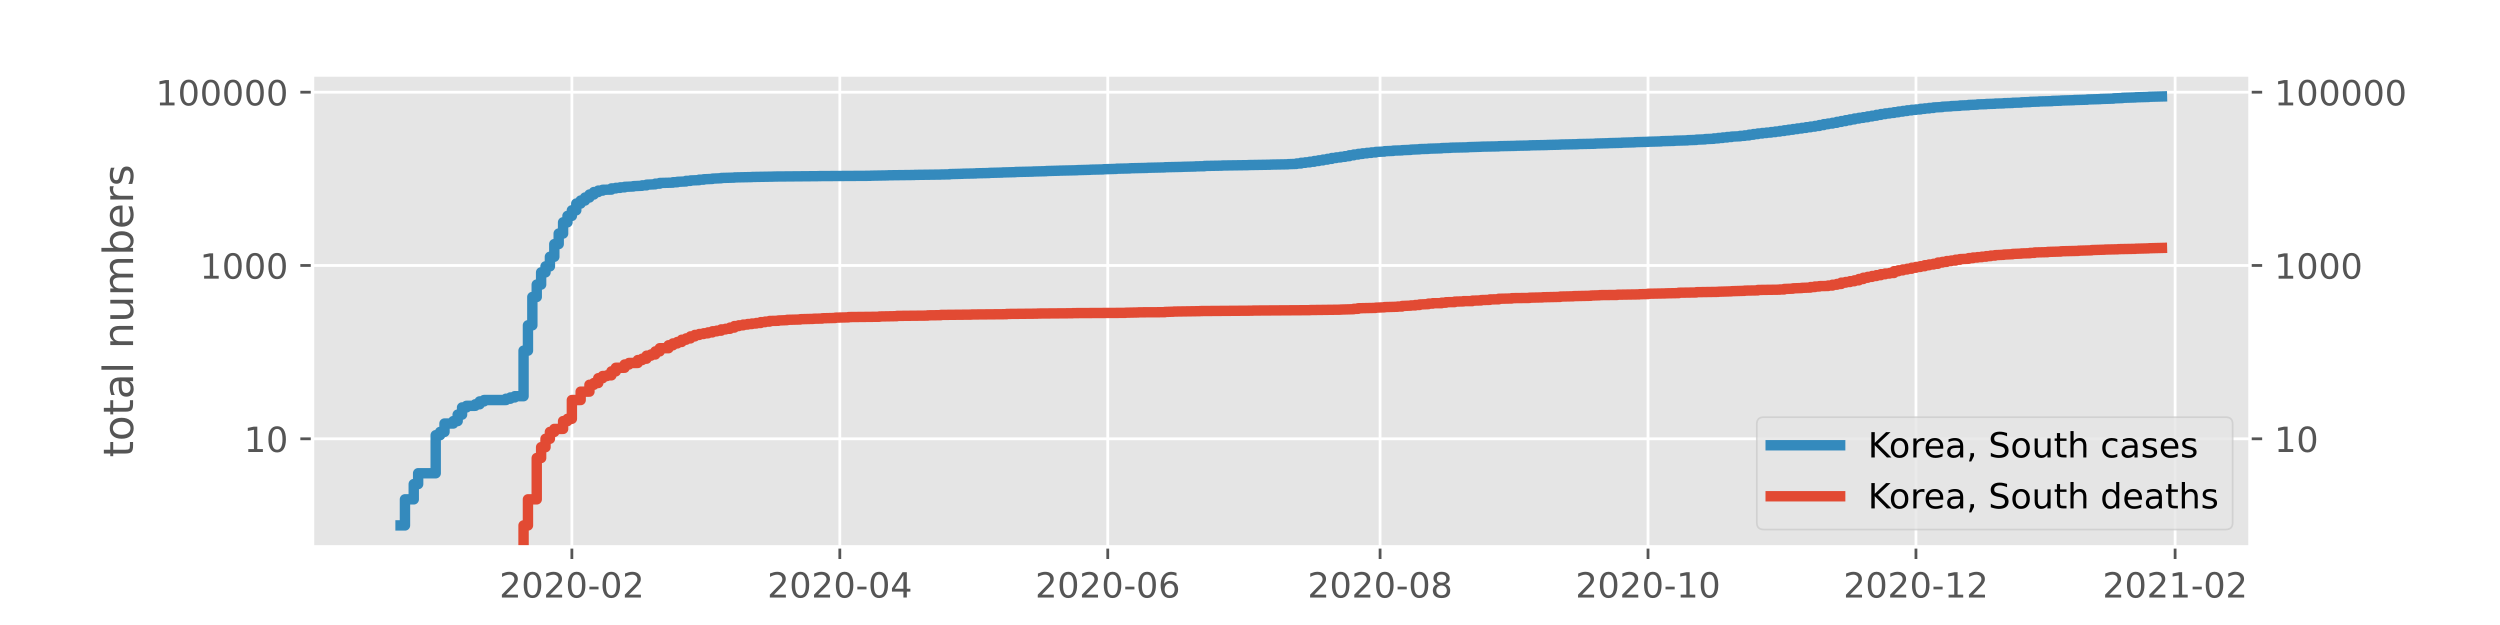
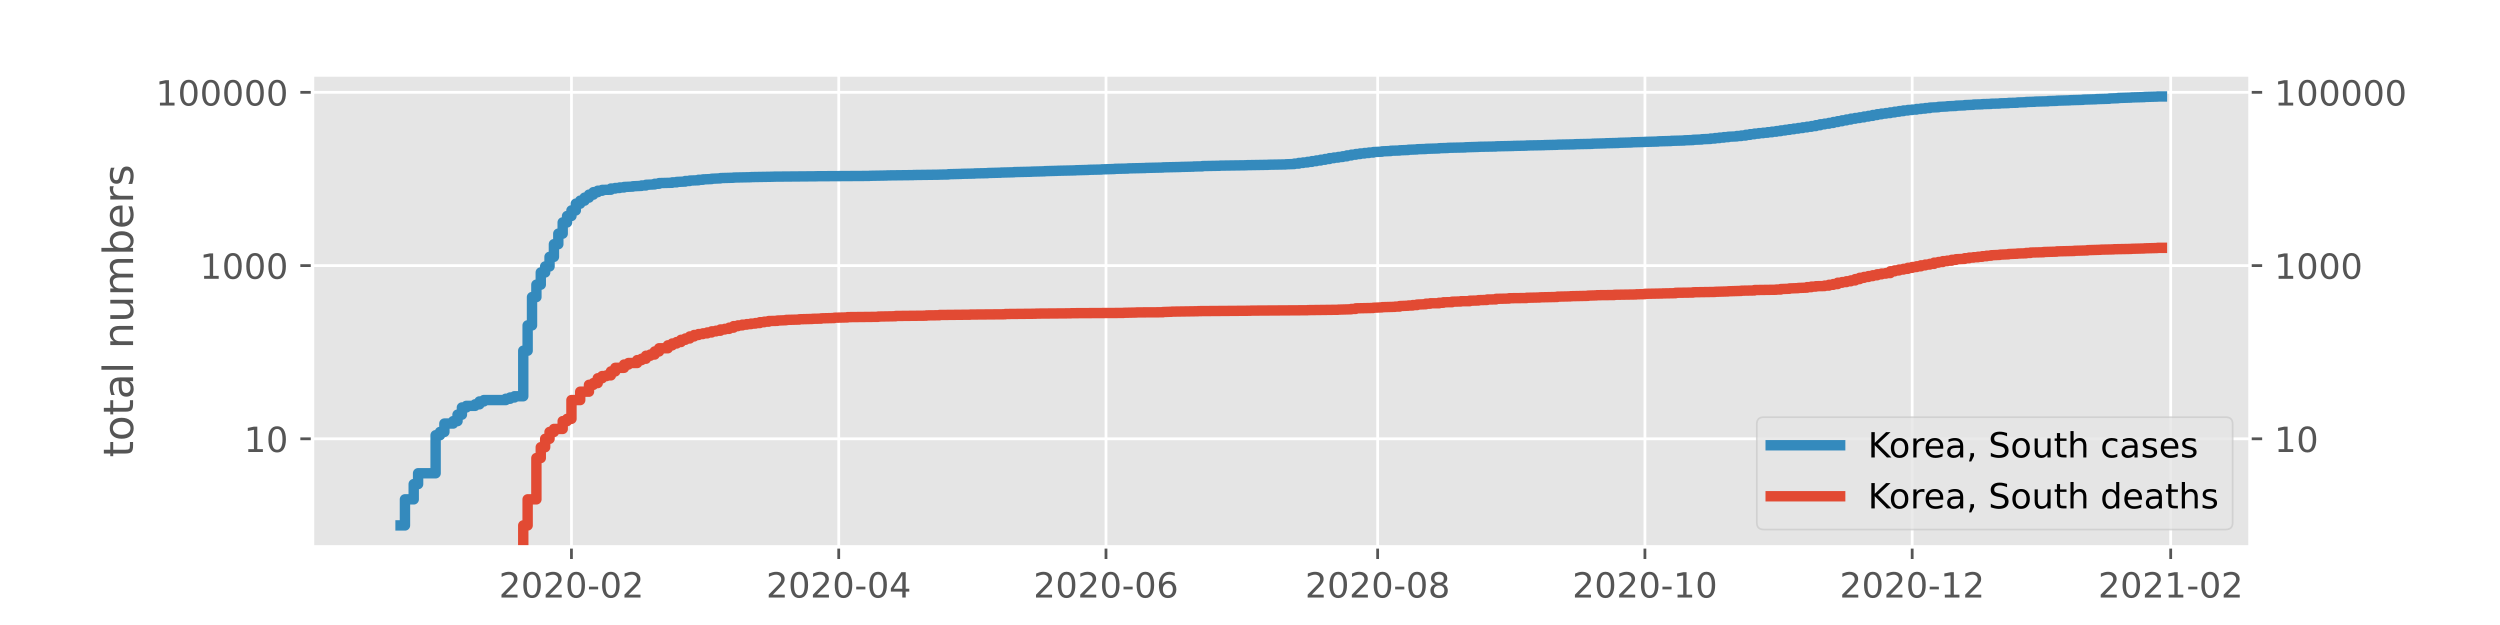
<svg xmlns="http://www.w3.org/2000/svg" xmlns:xlink="http://www.w3.org/1999/xlink" height="180pt" version="1.1" viewBox="0 0 720 180" width="720pt">
  <defs>
    <style type="text/css">*{stroke-linecap:butt;stroke-linejoin:round;}</style>
  </defs>
  <g id="figure_1">
    <g id="patch_1">
      <path d="M 0 180  L 720 180  L 720 0  L 0 0  z " style="fill:#ffffff;" />
    </g>
    <g id="axes_1">
      <g id="patch_2">
        <path d="M 90 157.5  L 648 157.5  L 648 21.6  L 90 21.6  z " style="fill:#e5e5e5;" />
      </g>
      <g id="matplotlib.axis_1">
        <g id="xtick_1">
          <g id="line2d_1">
-             <path clip-path="url(#p4e2f4773b5)" d="M 164.699 157.5  L 164.699 21.6  " style="fill:none;stroke:#ffffff;stroke-linecap:square;stroke-width:0.8;" />
+             <path clip-path="url(#p66b48569ea)" d="M 164.577 157.5  L 164.577 21.6  " style="fill:none;stroke:#ffffff;stroke-linecap:square;stroke-width:0.8;" />
          </g>
          <g id="line2d_2">
            <defs>
-               <path d="M 0 0  L 0 3.5  " id="m500837dd56" style="stroke:#555555;stroke-width:0.8;" />
+               <path d="M 0 0  L 0 3.5  " id="me0ca762aa6" style="stroke:#555555;stroke-width:0.8;" />
            </defs>
            <g>
-               <use style="fill:#555555;stroke:#555555;stroke-width:0.8;" x="164.699" xlink:href="#m500837dd56" y="157.5" />
+               <use style="fill:#555555;stroke:#555555;stroke-width:0.8;" x="164.577" xlink:href="#me0ca762aa6" y="157.5" />
            </g>
          </g>
          <g id="text_1">
-             <text style="fill:#555555;font-family:DejaVu Sans;font-size:10px;font-stretch:normal;font-style:normal;font-weight:normal;text-anchor:middle;" transform="rotate(-0, 164.6994, 172.0984)" x="164.699" y="172.098">2020-02</text>
+             <text style="fill:#555555;font-family:DejaVu Sans;font-size:10px;font-stretch:normal;font-style:normal;font-weight:normal;text-anchor:middle;" transform="rotate(-0, 164.5767, 172.0984)" x="164.577" y="172.098">2020-02</text>
          </g>
        </g>
        <g id="xtick_2">
          <g id="line2d_3">
-             <path clip-path="url(#p4e2f4773b5)" d="M 241.866 157.5  L 241.866 21.6  " style="fill:none;stroke:#ffffff;stroke-linecap:square;stroke-width:0.8;" />
+             <path clip-path="url(#p66b48569ea)" d="M 241.551 157.5  L 241.551 21.6  " style="fill:none;stroke:#ffffff;stroke-linecap:square;stroke-width:0.8;" />
          </g>
          <g id="line2d_4">
            <g>
-               <use style="fill:#555555;stroke:#555555;stroke-width:0.8;" x="241.866" xlink:href="#m500837dd56" y="157.5" />
+               <use style="fill:#555555;stroke:#555555;stroke-width:0.8;" x="241.551" xlink:href="#me0ca762aa6" y="157.5" />
            </g>
          </g>
          <g id="text_2">
-             <text style="fill:#555555;font-family:DejaVu Sans;font-size:10px;font-stretch:normal;font-style:normal;font-weight:normal;text-anchor:middle;" transform="rotate(-0, 241.8656, 172.0984)" x="241.866" y="172.098">2020-04</text>
+             <text style="fill:#555555;font-family:DejaVu Sans;font-size:10px;font-stretch:normal;font-style:normal;font-weight:normal;text-anchor:middle;" transform="rotate(-0, 241.5509, 172.0984)" x="241.551" y="172.098">2020-04</text>
          </g>
        </g>
        <g id="xtick_3">
          <g id="line2d_5">
-             <path clip-path="url(#p4e2f4773b5)" d="M 319.032 157.5  L 319.032 21.6  " style="fill:none;stroke:#ffffff;stroke-linecap:square;stroke-width:0.8;" />
+             <path clip-path="url(#p66b48569ea)" d="M 318.525 157.5  L 318.525 21.6  " style="fill:none;stroke:#ffffff;stroke-linecap:square;stroke-width:0.8;" />
          </g>
          <g id="line2d_6">
            <g>
-               <use style="fill:#555555;stroke:#555555;stroke-width:0.8;" x="319.032" xlink:href="#m500837dd56" y="157.5" />
+               <use style="fill:#555555;stroke:#555555;stroke-width:0.8;" x="318.525" xlink:href="#me0ca762aa6" y="157.5" />
            </g>
          </g>
          <g id="text_3">
-             <text style="fill:#555555;font-family:DejaVu Sans;font-size:10px;font-stretch:normal;font-style:normal;font-weight:normal;text-anchor:middle;" transform="rotate(-0, 319.0317, 172.0984)" x="319.032" y="172.098">2020-06</text>
+             <text style="fill:#555555;font-family:DejaVu Sans;font-size:10px;font-stretch:normal;font-style:normal;font-weight:normal;text-anchor:middle;" transform="rotate(-0, 318.5251, 172.0984)" x="318.525" y="172.098">2020-06</text>
          </g>
        </g>
        <g id="xtick_4">
          <g id="line2d_7">
-             <path clip-path="url(#p4e2f4773b5)" d="M 397.463 157.5  L 397.463 21.6  " style="fill:none;stroke:#ffffff;stroke-linecap:square;stroke-width:0.8;" />
+             <path clip-path="url(#p66b48569ea)" d="M 396.761 157.5  L 396.761 21.6  " style="fill:none;stroke:#ffffff;stroke-linecap:square;stroke-width:0.8;" />
          </g>
          <g id="line2d_8">
            <g>
-               <use style="fill:#555555;stroke:#555555;stroke-width:0.8;" x="397.463" xlink:href="#m500837dd56" y="157.5" />
+               <use style="fill:#555555;stroke:#555555;stroke-width:0.8;" x="396.761" xlink:href="#me0ca762aa6" y="157.5" />
            </g>
          </g>
          <g id="text_4">
-             <text style="fill:#555555;font-family:DejaVu Sans;font-size:10px;font-stretch:normal;font-style:normal;font-weight:normal;text-anchor:middle;" transform="rotate(-0, 397.4629, 172.0984)" x="397.463" y="172.098">2020-08</text>
+             <text style="fill:#555555;font-family:DejaVu Sans;font-size:10px;font-stretch:normal;font-style:normal;font-weight:normal;text-anchor:middle;" transform="rotate(-0, 396.7612, 172.0984)" x="396.761" y="172.098">2020-08</text>
          </g>
        </g>
        <g id="xtick_5">
          <g id="line2d_9">
-             <path clip-path="url(#p4e2f4773b5)" d="M 474.629 157.5  L 474.629 21.6  " style="fill:none;stroke:#ffffff;stroke-linecap:square;stroke-width:0.8;" />
+             <path clip-path="url(#p66b48569ea)" d="M 473.735 157.5  L 473.735 21.6  " style="fill:none;stroke:#ffffff;stroke-linecap:square;stroke-width:0.8;" />
          </g>
          <g id="line2d_10">
            <g>
-               <use style="fill:#555555;stroke:#555555;stroke-width:0.8;" x="474.629" xlink:href="#m500837dd56" y="157.5" />
+               <use style="fill:#555555;stroke:#555555;stroke-width:0.8;" x="473.735" xlink:href="#me0ca762aa6" y="157.5" />
            </g>
          </g>
          <g id="text_5">
-             <text style="fill:#555555;font-family:DejaVu Sans;font-size:10px;font-stretch:normal;font-style:normal;font-weight:normal;text-anchor:middle;" transform="rotate(-0, 474.6291, 172.0984)" x="474.629" y="172.098">2020-10</text>
+             <text style="fill:#555555;font-family:DejaVu Sans;font-size:10px;font-stretch:normal;font-style:normal;font-weight:normal;text-anchor:middle;" transform="rotate(-0, 473.7354, 172.0984)" x="473.735" y="172.098">2020-10</text>
          </g>
        </g>
        <g id="xtick_6">
          <g id="line2d_11">
-             <path clip-path="url(#p4e2f4773b5)" d="M 551.795 157.5  L 551.795 21.6  " style="fill:none;stroke:#ffffff;stroke-linecap:square;stroke-width:0.8;" />
+             <path clip-path="url(#p66b48569ea)" d="M 550.71 157.5  L 550.71 21.6  " style="fill:none;stroke:#ffffff;stroke-linecap:square;stroke-width:0.8;" />
          </g>
          <g id="line2d_12">
            <g>
-               <use style="fill:#555555;stroke:#555555;stroke-width:0.8;" x="551.795" xlink:href="#m500837dd56" y="157.5" />
+               <use style="fill:#555555;stroke:#555555;stroke-width:0.8;" x="550.71" xlink:href="#me0ca762aa6" y="157.5" />
            </g>
          </g>
          <g id="text_6">
-             <text style="fill:#555555;font-family:DejaVu Sans;font-size:10px;font-stretch:normal;font-style:normal;font-weight:normal;text-anchor:middle;" transform="rotate(-0, 551.7953, 172.0984)" x="551.795" y="172.098">2020-12</text>
+             <text style="fill:#555555;font-family:DejaVu Sans;font-size:10px;font-stretch:normal;font-style:normal;font-weight:normal;text-anchor:middle;" transform="rotate(-0, 550.7096, 172.0984)" x="550.71" y="172.098">2020-12</text>
          </g>
        </g>
        <g id="xtick_7">
          <g id="line2d_13">
-             <path clip-path="url(#p4e2f4773b5)" d="M 626.431 157.5  L 626.431 21.6  " style="fill:none;stroke:#ffffff;stroke-linecap:square;stroke-width:0.8;" />
+             <path clip-path="url(#p66b48569ea)" d="M 625.16 157.5  L 625.16 21.6  " style="fill:none;stroke:#ffffff;stroke-linecap:square;stroke-width:0.8;" />
          </g>
          <g id="line2d_14">
            <g>
-               <use style="fill:#555555;stroke:#555555;stroke-width:0.8;" x="626.431" xlink:href="#m500837dd56" y="157.5" />
+               <use style="fill:#555555;stroke:#555555;stroke-width:0.8;" x="625.16" xlink:href="#me0ca762aa6" y="157.5" />
            </g>
          </g>
          <g id="text_7">
-             <text style="fill:#555555;font-family:DejaVu Sans;font-size:10px;font-stretch:normal;font-style:normal;font-weight:normal;text-anchor:middle;" transform="rotate(-0, 626.4314, 172.0984)" x="626.431" y="172.098">2021-02</text>
+             <text style="fill:#555555;font-family:DejaVu Sans;font-size:10px;font-stretch:normal;font-style:normal;font-weight:normal;text-anchor:middle;" transform="rotate(-0, 625.1601, 172.0984)" x="625.16" y="172.098">2021-02</text>
          </g>
        </g>
      </g>
      <g id="matplotlib.axis_2">
        <g id="ytick_1">
          <g id="line2d_15">
-             <path clip-path="url(#p4e2f4773b5)" d="M 90 126.369  L 648 126.369  " style="fill:none;stroke:#ffffff;stroke-linecap:square;stroke-width:0.8;" />
+             <path clip-path="url(#p66b48569ea)" d="M 90 126.378  L 648 126.378  " style="fill:none;stroke:#ffffff;stroke-linecap:square;stroke-width:0.8;" />
          </g>
          <g id="line2d_16">
            <defs>
-               <path d="M 0 0  L -3.5 0  " id="mb02e436330" style="stroke:#555555;stroke-width:0.8;" />
+               <path d="M 0 0  L -3.5 0  " id="m70f86d23cf" style="stroke:#555555;stroke-width:0.8;" />
            </defs>
            <g>
-               <use style="fill:#555555;stroke:#555555;stroke-width:0.8;" x="90" xlink:href="#mb02e436330" y="126.369" />
+               <use style="fill:#555555;stroke:#555555;stroke-width:0.8;" x="90" xlink:href="#m70f86d23cf" y="126.378" />
            </g>
          </g>
          <g id="line2d_17">
            <defs>
-               <path d="M 0 0  L 3.5 0  " id="m98ff2f78d6" style="stroke:#555555;stroke-width:0.8;" />
+               <path d="M 0 0  L 3.5 0  " id="m2c5fc72890" style="stroke:#555555;stroke-width:0.8;" />
            </defs>
            <g>
-               <use style="fill:#555555;stroke:#555555;stroke-width:0.8;" x="648" xlink:href="#m98ff2f78d6" y="126.369" />
+               <use style="fill:#555555;stroke:#555555;stroke-width:0.8;" x="648" xlink:href="#m2c5fc72890" y="126.378" />
            </g>
          </g>
          <g id="text_8">
-             <text style="fill:#555555;font-family:DejaVu Sans;font-size:10px;font-stretch:normal;font-style:normal;font-weight:normal;text-anchor:end;" transform="rotate(-0, 83, 130.1681)" x="83" y="130.168">10</text>
+             <text style="fill:#555555;font-family:DejaVu Sans;font-size:10px;font-stretch:normal;font-style:normal;font-weight:normal;text-anchor:end;" transform="rotate(-0, 83, 130.1768)" x="83" y="130.177">10</text>
          </g>
          <g id="text_9">
-             <text style="fill:#555555;font-family:DejaVu Sans;font-size:10px;font-stretch:normal;font-style:normal;font-weight:normal;text-anchor:start;" transform="rotate(-0, 655, 130.1681)" x="655" y="130.168">10</text>
+             <text style="fill:#555555;font-family:DejaVu Sans;font-size:10px;font-stretch:normal;font-style:normal;font-weight:normal;text-anchor:start;" transform="rotate(-0, 655, 130.1768)" x="655" y="130.177">10</text>
          </g>
        </g>
        <g id="ytick_2">
          <g id="line2d_18">
-             <path clip-path="url(#p4e2f4773b5)" d="M 90 76.461  L 648 76.461  " style="fill:none;stroke:#ffffff;stroke-linecap:square;stroke-width:0.8;" />
+             <path clip-path="url(#p66b48569ea)" d="M 90 76.487  L 648 76.487  " style="fill:none;stroke:#ffffff;stroke-linecap:square;stroke-width:0.8;" />
          </g>
          <g id="line2d_19">
            <g>
-               <use style="fill:#555555;stroke:#555555;stroke-width:0.8;" x="90" xlink:href="#mb02e436330" y="76.461" />
+               <use style="fill:#555555;stroke:#555555;stroke-width:0.8;" x="90" xlink:href="#m70f86d23cf" y="76.487" />
            </g>
          </g>
          <g id="line2d_20">
            <g>
-               <use style="fill:#555555;stroke:#555555;stroke-width:0.8;" x="648" xlink:href="#m98ff2f78d6" y="76.461" />
+               <use style="fill:#555555;stroke:#555555;stroke-width:0.8;" x="648" xlink:href="#m2c5fc72890" y="76.487" />
            </g>
          </g>
          <g id="text_10">
-             <text style="fill:#555555;font-family:DejaVu Sans;font-size:10px;font-stretch:normal;font-style:normal;font-weight:normal;text-anchor:end;" transform="rotate(-0, 83, 80.26033)" x="83" y="80.26">1000</text>
+             <text style="fill:#555555;font-family:DejaVu Sans;font-size:10px;font-stretch:normal;font-style:normal;font-weight:normal;text-anchor:end;" transform="rotate(-0, 83, 80.28637)" x="83" y="80.286">1000</text>
          </g>
          <g id="text_11">
-             <text style="fill:#555555;font-family:DejaVu Sans;font-size:10px;font-stretch:normal;font-style:normal;font-weight:normal;text-anchor:start;" transform="rotate(-0, 655, 80.26033)" x="655" y="80.26">1000</text>
+             <text style="fill:#555555;font-family:DejaVu Sans;font-size:10px;font-stretch:normal;font-style:normal;font-weight:normal;text-anchor:start;" transform="rotate(-0, 655, 80.28637)" x="655" y="80.286">1000</text>
          </g>
        </g>
        <g id="ytick_3">
          <g id="line2d_21">
-             <path clip-path="url(#p4e2f4773b5)" d="M 90 26.553  L 648 26.553  " style="fill:none;stroke:#ffffff;stroke-linecap:square;stroke-width:0.8;" />
+             <path clip-path="url(#p66b48569ea)" d="M 90 26.597  L 648 26.597  " style="fill:none;stroke:#ffffff;stroke-linecap:square;stroke-width:0.8;" />
          </g>
          <g id="line2d_22">
            <g>
-               <use style="fill:#555555;stroke:#555555;stroke-width:0.8;" x="90" xlink:href="#mb02e436330" y="26.553" />
+               <use style="fill:#555555;stroke:#555555;stroke-width:0.8;" x="90" xlink:href="#m70f86d23cf" y="26.597" />
            </g>
          </g>
          <g id="line2d_23">
            <g>
-               <use style="fill:#555555;stroke:#555555;stroke-width:0.8;" x="648" xlink:href="#m98ff2f78d6" y="26.553" />
+               <use style="fill:#555555;stroke:#555555;stroke-width:0.8;" x="648" xlink:href="#m2c5fc72890" y="26.597" />
            </g>
          </g>
          <g id="text_12">
-             <text style="fill:#555555;font-family:DejaVu Sans;font-size:10px;font-stretch:normal;font-style:normal;font-weight:normal;text-anchor:end;" transform="rotate(-0, 83, 30.35259)" x="83" y="30.353">100000</text>
+             <text style="fill:#555555;font-family:DejaVu Sans;font-size:10px;font-stretch:normal;font-style:normal;font-weight:normal;text-anchor:end;" transform="rotate(-0, 83, 30.39599)" x="83" y="30.396">100000</text>
          </g>
          <g id="text_13">
-             <text style="fill:#555555;font-family:DejaVu Sans;font-size:10px;font-stretch:normal;font-style:normal;font-weight:normal;text-anchor:start;" transform="rotate(-0, 655, 30.35259)" x="655" y="30.353">100000</text>
+             <text style="fill:#555555;font-family:DejaVu Sans;font-size:10px;font-stretch:normal;font-style:normal;font-weight:normal;text-anchor:start;" transform="rotate(-0, 655, 30.39599)" x="655" y="30.396">100000</text>
          </g>
        </g>
        <g id="text_14">
          <text style="fill:#555555;font-family:DejaVu Sans;font-size:12px;font-stretch:normal;font-style:normal;font-weight:normal;text-anchor:middle;" transform="rotate(-90, 38.32937, 89.55)" x="38.329" y="89.55">total numbers</text>
        </g>
      </g>
      <g id="line2d_24">
-         <path clip-path="url(#p4e2f4773b5)" d="M 115.364 151.323  L 116.629 151.323  L 116.629 143.811  L 119.159 143.811  L 119.159 139.417  L 120.424 139.417  L 120.424 136.299  L 125.484 136.299  L 125.484 125.336  L 126.749 125.336  L 126.749 124.393  L 128.014 124.393  L 128.014 121.975  L 130.544 121.975  L 130.544 121.275  L 131.809 121.275  L 131.809 119.413  L 133.074 119.413  L 133.074 117.342  L 134.339 117.342  L 134.339 116.881  L 136.869 116.881  L 136.869 116.439  L 138.134 116.439  L 138.134 115.605  L 139.399 115.605  L 139.399 115.211  L 145.724 115.211  L 145.724 114.83  L 146.989 114.83  L 146.989 114.463  L 148.254 114.463  L 148.254 114.107  L 150.784 114.107  L 150.784 100.99  L 152.049 100.99  L 152.049 93.689  L 153.314 93.689  L 153.314 85.532  L 154.579 85.532  L 154.579 81.961  L 155.844 81.961  L 155.844 78.441  L 157.109 78.441  L 157.109 76.713  L 158.374 76.713  L 158.374 73.948  L 159.639 73.948  L 159.639 70.298  L 160.904 70.298  L 160.904 67.262  L 162.169 67.262  L 162.169 64.026  L 163.434 64.026  L 163.434 62.177  L 164.699 62.177  L 164.699 60.566  L 165.964 60.566  L 165.964 58.623  L 167.229 58.623  L 167.229 57.75  L 168.494 57.75  L 168.494 56.885  L 169.759 56.885  L 169.759 56.022  L 171.024 56.022  L 171.024 55.309  L 172.29 55.309  L 172.29 54.897  L 173.555 54.897  L 173.555 54.657  L 176.085 54.606  L 176.085 54.263  L 177.35 54.263  L 177.35 54.104  L 178.615 54.104  L 178.615 53.954  L 179.88 53.954  L 179.88 53.81  L 182.41 53.708  L 182.41 53.61  L 184.94 53.5  L 184.94 53.38  L 186.205 53.38  L 186.205 53.186  L 188.735 53.076  L 188.735 52.894  L 190 52.894  L 190 52.696  L 193.795 52.605  L 193.795 52.485  L 195.06 52.485  L 195.06 52.363  L 197.59 52.256  L 197.59 52.088  L 198.855 52.088  L 198.855 51.969  L 201.385 51.881  L 201.385 51.742  L 202.65 51.742  L 202.65 51.63  L 205.18 51.533  L 205.18 51.44  L 207.71 51.339  L 207.71 51.253  L 211.505 51.154  L 211.505 51.099  L 216.565 50.999  L 216.565 50.966  L 222.89 50.862  L 222.89 50.84  L 235.54 50.736  L 235.54 50.721  L 250.721 50.633  L 250.721 50.599  L 255.781 50.512  L 255.781 50.483  L 263.371 50.398  L 263.371 50.367  L 270.961 50.273  L 270.961 50.255  L 273.491 50.216  L 273.491 50.141  L 277.286 50.048  L 277.286 50.023  L 281.081 49.954  L 281.081 49.908  L 284.876 49.835  L 284.876 49.788  L 288.671 49.701  L 288.671 49.666  L 292.466 49.579  L 292.466 49.529  L 297.526 49.423  L 297.526 49.392  L 301.321 49.302  L 301.321 49.258  L 305.117 49.158  L 305.117 49.143  L 310.177 49.034  L 310.177 49.001  L 313.972 48.904  L 313.972 48.868  L 317.767 48.79  L 317.767 48.744  L 321.562 48.639  L 321.562 48.588  L 325.357 48.514  L 325.357 48.462  L 330.417 48.357  L 330.417 48.322  L 335.477 48.214  L 335.477 48.165  L 340.537 48.06  L 340.537 48.04  L 344.332 47.955  L 344.332 47.909  L 346.862 47.877  L 346.862 47.79  L 351.922 47.705  L 351.922 47.668  L 359.512 47.564  L 359.512 47.538  L 365.837 47.434  L 365.837 47.407  L 370.898 47.322  L 370.898 47.281  L 373.428 47.205  L 373.428 47.085  L 374.693 47.085  L 374.693 46.886  L 375.958 46.886  L 375.958 46.747  L 377.223 46.747  L 377.223 46.577  L 378.488 46.577  L 378.488 46.374  L 379.753 46.374  L 379.753 46.182  L 381.018 46.182  L 381.018 45.969  L 382.283 45.969  L 382.283 45.755  L 383.548 45.755  L 383.548 45.505  L 384.813 45.505  L 384.813 45.341  L 386.078 45.341  L 386.078 45.17  L 387.343 45.17  L 387.343 44.979  L 388.608 44.979  L 388.608 44.72  L 389.873 44.72  L 389.873 44.507  L 391.138 44.507  L 391.138 44.325  L 392.403 44.325  L 392.403 44.16  L 393.668 44.16  L 393.668 44.024  L 394.933 44.024  L 394.933 43.897  L 396.198 43.897  L 396.198 43.755  L 398.728 43.652  L 398.728 43.548  L 401.258 43.461  L 401.258 43.376  L 403.788 43.315  L 403.788 43.246  L 406.318 43.167  L 406.318 43.09  L 408.848 43.002  L 408.848 42.935  L 411.378 42.876  L 411.378 42.823  L 415.173 42.717  L 415.173 42.644  L 417.703 42.583  L 417.703 42.531  L 422.763 42.431  L 422.763 42.379  L 426.558 42.268  L 426.558 42.24  L 431.618 42.156  L 431.618 42.105  L 436.679 42.007  L 436.679 41.978  L 440.474 41.912  L 440.474 41.861  L 445.534 41.775  L 445.534 41.749  L 449.329 41.662  L 449.329 41.625  L 454.389 41.53  L 454.389 41.491  L 459.449 41.395  L 459.449 41.344  L 463.244 41.246  L 463.244 41.221  L 467.039 41.134  L 467.039 41.091  L 470.834 40.993  L 470.834 40.941  L 474.629 40.851  L 474.629 40.821  L 478.424 40.723  L 478.424 40.665  L 482.219 40.573  L 482.219 40.523  L 486.014 40.427  L 486.014 40.371  L 488.544 40.298  L 488.544 40.219  L 491.074 40.14  L 491.074 40.055  L 493.604 39.969  L 493.604 39.853  L 494.869 39.853  L 494.869 39.727  L 496.134 39.727  L 496.134 39.595  L 497.399 39.595  L 497.399 39.457  L 498.664 39.457  L 498.664 39.34  L 501.195 39.244  L 501.195 39.123  L 502.46 39.123  L 502.46 38.992  L 503.725 38.992  L 503.725 38.795  L 504.99 38.795  L 504.99 38.605  L 506.255 38.605  L 506.255 38.446  L 507.52 38.446  L 507.52 38.301  L 508.785 38.301  L 508.785 38.181  L 510.05 38.181  L 510.05 38.039  L 511.315 38.039  L 511.315 37.88  L 512.58 37.88  L 512.58 37.715  L 513.845 37.715  L 513.845 37.526  L 515.11 37.526  L 515.11 37.353  L 516.375 37.353  L 516.375 37.17  L 517.64 37.17  L 517.64 36.994  L 518.905 36.994  L 518.905 36.826  L 520.17 36.826  L 520.17 36.639  L 521.435 36.639  L 521.435 36.457  L 522.7 36.457  L 522.7 36.273  L 523.965 36.273  L 523.965 36.023  L 525.23 36.023  L 525.23 35.759  L 526.495 35.759  L 526.495 35.578  L 527.76 35.578  L 527.76 35.361  L 529.025 35.361  L 529.025 35.101  L 530.29 35.101  L 530.29 34.863  L 531.555 34.863  L 531.555 34.618  L 532.82 34.618  L 532.82 34.38  L 534.085 34.38  L 534.085 34.138  L 535.35 34.138  L 535.35 33.938  L 536.615 33.938  L 536.615 33.753  L 537.88 33.753  L 537.88 33.526  L 539.145 33.526  L 539.145 33.325  L 540.41 33.325  L 540.41 33.078  L 541.675 33.078  L 541.675 32.856  L 542.94 32.856  L 542.94 32.67  L 544.205 32.67  L 544.205 32.517  L 545.47 32.517  L 545.47 32.322  L 546.735 32.322  L 546.735 32.13  L 548 32.13  L 548 31.957  L 549.265 31.957  L 549.265 31.774  L 550.53 31.774  L 550.53 31.631  L 551.795 31.631  L 551.795 31.519  L 553.06 31.519  L 553.06 31.345  L 554.325 31.345  L 554.325 31.225  L 555.59 31.225  L 555.59 31.086  L 556.855 31.086  L 556.855 30.944  L 559.385 30.836  L 559.385 30.733  L 561.915 30.628  L 561.915 30.557  L 564.445 30.473  L 564.445 30.386  L 566.976 30.307  L 566.976 30.228  L 569.506 30.141  L 569.506 30.062  L 572.036 30.004  L 572.036 29.947  L 574.566 29.887  L 574.566 29.829  L 577.096 29.778  L 577.096 29.716  L 579.626 29.659  L 579.626 29.596  L 582.156 29.545  L 582.156 29.467  L 584.686 29.396  L 584.686 29.33  L 587.216 29.267  L 587.216 29.218  L 591.011 29.129  L 591.011 29.065  L 593.541 29.004  L 593.541 28.954  L 597.336 28.851  L 597.336 28.812  L 601.131 28.713  L 601.131 28.647  L 604.926 28.547  L 604.926 28.504  L 608.721 28.401  L 608.721 28.322  L 611.251 28.243  L 611.251 28.172  L 615.046 28.064  L 615.046 28.022  L 618.841 27.924  L 618.841 27.875  L 622.636 27.777  L 622.636 27.777  " style="fill:none;stroke:#348abd;stroke-linecap:square;stroke-width:3;" />
+         <path clip-path="url(#p66b48569ea)" d="M 115.364 151.323  L 116.626 151.323  L 116.626 143.813  L 119.149 143.813  L 119.149 139.421  L 120.411 139.421  L 120.411 136.304  L 125.459 136.304  L 125.459 125.345  L 126.72 125.345  L 126.72 124.402  L 127.982 124.402  L 127.982 121.985  L 130.506 121.985  L 130.506 121.286  L 131.768 121.286  L 131.768 119.424  L 133.03 119.424  L 133.03 117.354  L 134.292 117.354  L 134.292 116.893  L 136.815 116.893  L 136.815 116.451  L 138.077 116.451  L 138.077 115.617  L 139.339 115.617  L 139.339 115.223  L 145.649 115.223  L 145.649 114.843  L 146.91 114.843  L 146.91 114.476  L 148.172 114.476  L 148.172 114.12  L 150.696 114.12  L 150.696 101.007  L 151.958 101.007  L 151.958 93.709  L 153.22 93.709  L 153.22 85.555  L 154.482 85.555  L 154.482 81.985  L 155.744 81.985  L 155.744 78.467  L 157.005 78.467  L 157.005 76.739  L 158.267 76.739  L 158.267 73.975  L 159.529 73.975  L 159.529 70.326  L 160.791 70.326  L 160.791 67.291  L 162.053 67.291  L 162.053 64.057  L 163.315 64.057  L 163.315 62.208  L 164.577 62.208  L 164.577 60.597  L 165.839 60.597  L 165.839 58.656  L 167.1 58.656  L 167.1 57.783  L 168.362 57.783  L 168.362 56.918  L 169.624 56.918  L 169.624 56.055  L 170.886 56.055  L 170.886 55.343  L 172.148 55.343  L 172.148 54.931  L 173.41 54.931  L 173.41 54.69  L 175.934 54.64  L 175.934 54.296  L 177.195 54.296  L 177.195 54.138  L 178.457 54.138  L 178.457 53.988  L 179.719 53.988  L 179.719 53.844  L 182.243 53.742  L 182.243 53.644  L 184.767 53.535  L 184.767 53.414  L 186.028 53.414  L 186.028 53.22  L 188.552 53.111  L 188.552 52.928  L 189.814 52.928  L 189.814 52.73  L 193.6 52.639  L 193.6 52.52  L 194.862 52.52  L 194.862 52.397  L 197.385 52.291  L 197.385 52.123  L 198.647 52.123  L 198.647 52.003  L 201.171 51.916  L 201.171 51.776  L 202.433 51.776  L 202.433 51.665  L 204.957 51.568  L 204.957 51.475  L 207.48 51.374  L 207.48 51.288  L 211.266 51.189  L 211.266 51.134  L 216.313 51.034  L 216.313 51.001  L 222.623 50.897  L 222.623 50.875  L 235.242 50.771  L 235.242 50.756  L 250.384 50.668  L 250.384 50.634  L 255.431 50.547  L 255.431 50.518  L 263.003 50.433  L 263.003 50.402  L 270.574 50.308  L 270.574 50.29  L 273.098 50.252  L 273.098 50.176  L 276.883 50.084  L 276.883 50.058  L 280.669 49.989  L 280.669 49.943  L 284.455 49.871  L 284.455 49.823  L 288.24 49.736  L 288.24 49.701  L 292.026 49.615  L 292.026 49.564  L 297.073 49.458  L 297.073 49.428  L 300.859 49.337  L 300.859 49.294  L 304.645 49.193  L 304.645 49.178  L 309.692 49.07  L 309.692 49.036  L 313.478 48.94  L 313.478 48.904  L 317.263 48.825  L 317.263 48.78  L 321.049 48.675  L 321.049 48.624  L 324.834 48.55  L 324.834 48.498  L 329.882 48.393  L 329.882 48.358  L 334.929 48.25  L 334.929 48.201  L 339.977 48.096  L 339.977 48.075  L 343.763 47.991  L 343.763 47.945  L 346.286 47.913  L 346.286 47.826  L 351.334 47.741  L 351.334 47.704  L 358.905 47.6  L 358.905 47.574  L 365.214 47.47  L 365.214 47.444  L 370.262 47.358  L 370.262 47.317  L 372.786 47.241  L 372.786 47.121  L 374.047 47.121  L 374.047 46.922  L 375.309 46.922  L 375.309 46.784  L 376.571 46.784  L 376.571 46.613  L 377.833 46.613  L 377.833 46.411  L 379.095 46.411  L 379.095 46.218  L 380.357 46.218  L 380.357 46.006  L 381.619 46.006  L 381.619 45.792  L 382.881 45.792  L 382.881 45.542  L 384.142 45.542  L 384.142 45.378  L 385.404 45.378  L 385.404 45.207  L 386.666 45.207  L 386.666 45.016  L 387.928 45.016  L 387.928 44.757  L 389.19 44.757  L 389.19 44.545  L 390.452 44.545  L 390.452 44.363  L 391.714 44.363  L 391.714 44.197  L 392.976 44.197  L 392.976 44.061  L 394.237 44.061  L 394.237 43.935  L 395.499 43.935  L 395.499 43.792  L 398.023 43.689  L 398.023 43.586  L 400.547 43.499  L 400.547 43.413  L 403.071 43.353  L 403.071 43.284  L 405.594 43.205  L 405.594 43.127  L 408.118 43.04  L 408.118 42.973  L 410.642 42.914  L 410.642 42.861  L 414.427 42.755  L 414.427 42.681  L 416.951 42.621  L 416.951 42.569  L 421.999 42.469  L 421.999 42.417  L 425.784 42.306  L 425.784 42.278  L 430.832 42.194  L 430.832 42.143  L 435.879 42.045  L 435.879 42.017  L 439.665 41.95  L 439.665 41.899  L 444.712 41.813  L 444.712 41.787  L 448.498 41.7  L 448.498 41.663  L 453.545 41.569  L 453.545 41.529  L 458.593 41.433  L 458.593 41.382  L 462.379 41.285  L 462.379 41.259  L 466.164 41.172  L 466.164 41.13  L 469.95 41.031  L 469.95 40.98  L 473.735 40.89  L 473.735 40.859  L 477.521 40.761  L 477.521 40.704  L 481.307 40.612  L 481.307 40.562  L 485.092 40.466  L 485.092 40.41  L 487.616 40.336  L 487.616 40.258  L 490.14 40.178  L 490.14 40.094  L 492.664 40.008  L 492.664 39.892  L 493.925 39.892  L 493.925 39.766  L 495.187 39.766  L 495.187 39.634  L 496.449 39.634  L 496.449 39.496  L 497.711 39.496  L 497.711 39.379  L 500.235 39.283  L 500.235 39.162  L 501.497 39.162  L 501.497 39.031  L 502.758 39.031  L 502.758 38.834  L 504.02 38.834  L 504.02 38.645  L 505.282 38.645  L 505.282 38.485  L 506.544 38.485  L 506.544 38.34  L 507.806 38.34  L 507.806 38.22  L 509.068 38.22  L 509.068 38.078  L 510.33 38.078  L 510.33 37.92  L 511.592 37.92  L 511.592 37.755  L 512.853 37.755  L 512.853 37.565  L 514.115 37.565  L 514.115 37.393  L 515.377 37.393  L 515.377 37.209  L 516.639 37.209  L 516.639 37.033  L 517.901 37.033  L 517.901 36.866  L 519.163 36.866  L 519.163 36.678  L 520.425 36.678  L 520.425 36.497  L 521.687 36.497  L 521.687 36.313  L 522.948 36.313  L 522.948 36.063  L 524.21 36.063  L 524.21 35.799  L 525.472 35.799  L 525.472 35.619  L 526.734 35.619  L 526.734 35.402  L 527.996 35.402  L 527.996 35.142  L 529.258 35.142  L 529.258 34.903  L 530.52 34.903  L 530.52 34.658  L 531.782 34.658  L 531.782 34.42  L 533.043 34.42  L 533.043 34.179  L 534.305 34.179  L 534.305 33.979  L 535.567 33.979  L 535.567 33.794  L 536.829 33.794  L 536.829 33.567  L 538.091 33.567  L 538.091 33.366  L 539.353 33.366  L 539.353 33.119  L 540.615 33.119  L 540.615 32.897  L 541.877 32.897  L 541.877 32.711  L 543.138 32.711  L 543.138 32.558  L 544.4 32.558  L 544.4 32.364  L 545.662 32.364  L 545.662 32.172  L 546.924 32.172  L 546.924 31.998  L 548.186 31.998  L 548.186 31.816  L 549.448 31.816  L 549.448 31.672  L 550.71 31.672  L 550.71 31.56  L 551.972 31.56  L 551.972 31.387  L 553.233 31.387  L 553.233 31.267  L 554.495 31.267  L 554.495 31.128  L 555.757 31.128  L 555.757 30.986  L 558.281 30.878  L 558.281 30.775  L 560.805 30.67  L 560.805 30.599  L 563.328 30.515  L 563.328 30.428  L 565.852 30.349  L 565.852 30.27  L 568.376 30.183  L 568.376 30.105  L 570.9 30.047  L 570.9 29.989  L 573.423 29.93  L 573.423 29.871  L 575.947 29.821  L 575.947 29.758  L 578.471 29.701  L 578.471 29.638  L 580.995 29.588  L 580.995 29.509  L 583.518 29.439  L 583.518 29.373  L 586.042 29.309  L 586.042 29.26  L 589.828 29.172  L 589.828 29.108  L 592.351 29.046  L 592.351 28.996  L 596.137 28.894  L 596.137 28.855  L 599.923 28.756  L 599.923 28.69  L 603.708 28.589  L 603.708 28.547  L 607.494 28.444  L 607.494 28.364  L 610.018 28.285  L 610.018 28.215  L 613.803 28.106  L 613.803 28.065  L 617.589 27.967  L 617.589 27.918  L 621.374 27.82  L 621.374 27.777  L 622.636 27.777  L 622.636 27.777  " style="fill:none;stroke:#348abd;stroke-linecap:square;stroke-width:3;" />
      </g>
      <g id="line2d_25">
-         <path clip-path="url(#p4e2f4773b5)" d="M 150.784 181  L 150.784 151.323  L 152.049 151.323  L 152.049 143.811  L 154.579 143.811  L 154.579 131.905  L 155.844 131.905  L 155.844 128.787  L 157.109 128.787  L 157.109 126.369  L 158.374 126.369  L 158.374 124.393  L 159.639 124.393  L 159.639 123.526  L 162.169 123.526  L 162.169 121.275  L 163.434 121.275  L 163.434 120.618  L 164.699 120.618  L 164.699 115.211  L 167.229 115.211  L 167.229 112.792  L 169.759 112.792  L 169.759 110.816  L 171.024 110.816  L 171.024 110.312  L 172.29 110.312  L 172.29 108.927  L 173.555 108.927  L 173.555 108.295  L 174.82 108.295  L 174.82 108.093  L 176.085 108.093  L 176.085 106.951  L 177.35 106.951  L 177.35 105.918  L 179.88 105.918  L 179.88 104.975  L 181.145 104.975  L 181.145 104.533  L 183.675 104.533  L 183.675 103.699  L 184.94 103.699  L 184.94 103.305  L 186.205 103.305  L 186.205 102.437  L 187.47 102.437  L 187.47 102.086  L 188.735 102.086  L 188.735 101.2  L 190 101.2  L 190 100.284  L 192.53 100.284  L 192.53 99.439  L 193.795 99.439  L 193.795 98.91  L 195.06 98.91  L 195.06 98.489  L 196.325 98.489  L 196.325 97.846  L 197.59 97.846  L 197.59 97.463  L 198.855 97.463  L 198.855 96.877  L 200.12 96.877  L 200.12 96.458  L 201.385 96.458  L 201.385 96.187  L 202.65 96.187  L 202.65 95.988  L 203.915 95.988  L 203.915 95.728  L 205.18 95.728  L 205.18 95.412  L 206.445 95.412  L 206.445 95.227  L 207.71 95.227  L 207.71 94.866  L 208.975 94.866  L 208.975 94.69  L 210.24 94.69  L 210.24 94.346  L 211.505 94.346  L 211.505 93.903  L 212.77 93.903  L 212.77 93.689  L 214.035 93.689  L 214.035 93.478  L 215.3 93.478  L 215.3 93.323  L 216.565 93.323  L 216.565 93.17  L 217.83 93.17  L 217.83 93.019  L 219.095 93.019  L 219.095 92.772  L 220.36 92.772  L 220.36 92.627  L 221.625 92.627  L 221.625 92.436  L 224.155 92.388  L 224.155 92.295  L 226.685 92.202  L 226.685 92.109  L 230.48 92.018  L 230.48 91.927  L 234.275 91.837  L 234.275 91.793  L 236.805 91.748  L 236.805 91.66  L 240.601 91.572  L 240.601 91.485  L 244.396 91.398  L 244.396 91.313  L 253.251 91.228  L 253.251 91.143  L 258.311 91.06  L 258.311 90.977  L 267.166 90.894  L 267.166 90.813  L 270.961 90.772  L 270.961 90.691  L 279.816 90.611  L 279.816 90.571  L 289.936 90.491  L 289.936 90.413  L 298.791 90.334  L 298.791 90.295  L 308.912 90.218  L 308.912 90.18  L 324.092 90.103  L 324.092 90.065  L 327.887 89.989  L 327.887 89.951  L 335.477 89.914  L 335.477 89.839  L 338.007 89.765  L 338.007 89.728  L 345.597 89.618  L 345.597 89.581  L 360.777 89.473  L 360.777 89.437  L 377.223 89.33  L 377.223 89.294  L 386.078 89.189  L 386.078 89.154  L 389.873 89.049  L 389.873 88.946  L 391.138 88.946  L 391.138 88.776  L 396.198 88.675  L 396.198 88.608  L 398.728 88.509  L 398.728 88.443  L 402.523 88.345  L 402.523 88.281  L 403.788 88.281  L 403.788 88.121  L 406.318 88.026  L 406.318 87.963  L 407.583 87.963  L 407.583 87.838  L 408.848 87.838  L 408.848 87.685  L 411.378 87.593  L 411.378 87.443  L 412.643 87.443  L 412.643 87.324  L 415.173 87.324  L 415.173 87.178  L 416.438 87.178  L 416.438 87.033  L 418.968 87.004  L 418.968 86.862  L 421.498 86.805  L 421.498 86.721  L 424.028 86.721  L 424.028 86.583  L 426.558 86.528  L 426.558 86.418  L 429.088 86.364  L 429.088 86.23  L 431.618 86.203  L 431.618 86.045  L 435.414 85.966  L 435.414 85.863  L 440.474 85.811  L 440.474 85.734  L 444.269 85.658  L 444.269 85.607  L 449.329 85.507  L 449.329 85.408  L 453.124 85.334  L 453.124 85.285  L 458.184 85.187  L 458.184 85.115  L 460.714 85.043  L 460.714 84.995  L 465.774 84.948  L 465.774 84.877  L 472.099 84.783  L 472.099 84.736  L 474.629 84.69  L 474.629 84.598  L 479.689 84.506  L 479.689 84.483  L 483.484 84.415  L 483.484 84.303  L 488.544 84.236  L 488.544 84.148  L 494.869 84.06  L 494.869 84.016  L 498.664 83.908  L 498.664 83.865  L 502.46 83.758  L 502.46 83.695  L 506.255 83.632  L 506.255 83.506  L 512.58 83.424  L 512.58 83.362  L 513.845 83.362  L 513.845 83.22  L 516.375 83.139  L 516.375 83.039  L 518.905 82.96  L 518.905 82.901  L 521.435 82.822  L 521.435 82.668  L 522.7 82.668  L 522.7 82.515  L 523.965 82.515  L 523.965 82.402  L 526.495 82.365  L 526.495 82.234  L 527.76 82.234  L 527.76 81.997  L 529.025 81.997  L 529.025 81.782  L 530.29 81.782  L 530.29 81.4  L 531.555 81.4  L 531.555 81.213  L 532.82 81.213  L 532.82 80.981  L 534.085 80.981  L 534.085 80.737  L 535.35 80.737  L 535.35 80.358  L 536.615 80.358  L 536.615 79.991  L 537.88 79.991  L 537.88 79.739  L 539.145 79.739  L 539.145 79.492  L 540.41 79.492  L 540.41 79.251  L 541.675 79.251  L 541.675 78.975  L 542.94 78.975  L 542.94 78.772  L 544.205 78.772  L 544.205 78.625  L 545.47 78.625  L 545.47 78.108  L 546.735 78.108  L 546.735 77.859  L 548 77.859  L 548 77.603  L 549.265 77.603  L 549.265 77.4  L 550.53 77.4  L 550.53 77.109  L 551.795 77.109  L 551.795 76.881  L 553.06 76.881  L 553.06 76.669  L 554.325 76.669  L 554.325 76.386  L 555.59 76.386  L 555.59 76.172  L 556.855 76.172  L 556.855 75.974  L 558.12 75.974  L 558.12 75.617  L 559.385 75.617  L 559.385 75.428  L 560.65 75.428  L 560.65 75.185  L 561.915 75.185  L 561.915 75.041  L 563.18 75.041  L 563.18 74.806  L 564.445 74.806  L 564.445 74.622  L 566.976 74.53  L 566.976 74.333  L 568.241 74.333  L 568.241 74.165  L 569.506 74.165  L 569.506 74.052  L 570.771 74.052  L 570.771 73.922  L 572.036 73.922  L 572.036 73.76  L 573.301 73.76  L 573.301 73.618  L 574.566 73.618  L 574.566 73.485  L 577.096 73.387  L 577.096 73.314  L 579.626 73.217  L 579.626 73.129  L 582.156 73.042  L 582.156 72.986  L 584.686 72.924  L 584.686 72.822  L 585.951 72.822  L 585.951 72.707  L 589.746 72.623  L 589.746 72.547  L 593.541 72.449  L 593.541 72.367  L 598.601 72.256  L 598.601 72.198  L 602.396 72.096  L 602.396 72.017  L 606.191 71.909  L 606.191 71.874  L 609.986 71.796  L 609.986 71.754  L 615.046 71.663  L 615.046 71.628  L 618.841 71.531  L 618.841 71.497  L 622.636 71.401  L 622.636 71.401  " style="fill:none;stroke:#e24a33;stroke-linecap:square;stroke-width:3;" />
+         <path clip-path="url(#p66b48569ea)" d="M 150.696 181  L 150.696 151.323  L 151.958 151.323  L 151.958 143.813  L 154.482 143.813  L 154.482 131.912  L 155.744 131.912  L 155.744 128.795  L 157.005 128.795  L 157.005 126.378  L 158.267 126.378  L 158.267 124.402  L 159.529 124.402  L 159.529 123.535  L 162.053 123.535  L 162.053 121.286  L 163.315 121.286  L 163.315 120.629  L 164.577 120.629  L 164.577 115.223  L 167.1 115.223  L 167.1 112.806  L 169.624 112.806  L 169.624 110.83  L 170.886 110.83  L 170.886 110.326  L 172.148 110.326  L 172.148 108.942  L 173.41 108.942  L 173.41 108.31  L 174.672 108.31  L 174.672 108.108  L 175.934 108.108  L 175.934 106.966  L 177.195 106.966  L 177.195 105.934  L 179.719 105.934  L 179.719 104.991  L 180.981 104.991  L 180.981 104.549  L 183.505 104.549  L 183.505 103.715  L 184.767 103.715  L 184.767 103.321  L 186.028 103.321  L 186.028 102.454  L 187.29 102.454  L 187.29 102.103  L 188.552 102.103  L 188.552 101.218  L 189.814 101.218  L 189.814 100.302  L 192.338 100.302  L 192.338 99.457  L 193.6 99.457  L 193.6 98.929  L 194.862 98.929  L 194.862 98.507  L 196.123 98.507  L 196.123 97.865  L 197.385 97.865  L 197.385 97.482  L 198.647 97.482  L 198.647 96.896  L 199.909 96.896  L 199.909 96.477  L 201.171 96.477  L 201.171 96.206  L 202.433 96.206  L 202.433 96.007  L 203.695 96.007  L 203.695 95.748  L 204.957 95.748  L 204.957 95.432  L 206.218 95.432  L 206.218 95.247  L 207.48 95.247  L 207.48 94.885  L 208.742 94.885  L 208.742 94.709  L 210.004 94.709  L 210.004 94.365  L 211.266 94.365  L 211.266 93.923  L 212.528 93.923  L 212.528 93.709  L 213.79 93.709  L 213.79 93.498  L 215.052 93.498  L 215.052 93.343  L 216.313 93.343  L 216.313 93.19  L 217.575 93.19  L 217.575 93.039  L 218.837 93.039  L 218.837 92.793  L 220.099 92.793  L 220.099 92.647  L 221.361 92.647  L 221.361 92.456  L 223.885 92.409  L 223.885 92.315  L 226.408 92.222  L 226.408 92.13  L 230.194 92.039  L 230.194 91.948  L 233.98 91.858  L 233.98 91.813  L 236.503 91.769  L 236.503 91.68  L 240.289 91.593  L 240.289 91.506  L 244.075 91.419  L 244.075 91.334  L 252.908 91.249  L 252.908 91.164  L 257.955 91.081  L 257.955 90.998  L 266.788 90.915  L 266.788 90.834  L 270.574 90.793  L 270.574 90.712  L 279.407 90.632  L 279.407 90.592  L 289.502 90.513  L 289.502 90.434  L 298.335 90.356  L 298.335 90.317  L 308.43 90.239  L 308.43 90.201  L 323.573 90.124  L 323.573 90.086  L 327.358 90.01  L 327.358 89.973  L 334.929 89.935  L 334.929 89.86  L 337.453 89.786  L 337.453 89.749  L 345.024 89.639  L 345.024 89.603  L 360.167 89.494  L 360.167 89.458  L 376.571 89.351  L 376.571 89.316  L 385.404 89.21  L 385.404 89.175  L 389.19 89.071  L 389.19 88.968  L 390.452 88.968  L 390.452 88.797  L 395.499 88.697  L 395.499 88.63  L 398.023 88.531  L 398.023 88.465  L 401.809 88.367  L 401.809 88.303  L 403.071 88.303  L 403.071 88.143  L 405.594 88.048  L 405.594 87.985  L 406.856 87.985  L 406.856 87.86  L 408.118 87.86  L 408.118 87.707  L 410.642 87.616  L 410.642 87.465  L 411.904 87.465  L 411.904 87.347  L 414.427 87.347  L 414.427 87.2  L 415.689 87.2  L 415.689 87.055  L 418.213 87.027  L 418.213 86.884  L 420.737 86.828  L 420.737 86.744  L 423.261 86.744  L 423.261 86.605  L 425.784 86.55  L 425.784 86.441  L 428.308 86.387  L 428.308 86.253  L 430.832 86.226  L 430.832 86.067  L 434.617 85.989  L 434.617 85.885  L 439.665 85.834  L 439.665 85.757  L 443.45 85.681  L 443.45 85.63  L 448.498 85.53  L 448.498 85.431  L 452.284 85.357  L 452.284 85.308  L 457.331 85.21  L 457.331 85.138  L 459.855 85.066  L 459.855 85.018  L 464.902 84.971  L 464.902 84.9  L 471.212 84.806  L 471.212 84.759  L 473.735 84.713  L 473.735 84.621  L 478.783 84.529  L 478.783 84.507  L 482.569 84.439  L 482.569 84.326  L 487.616 84.26  L 487.616 84.171  L 493.925 84.083  L 493.925 84.04  L 497.711 83.932  L 497.711 83.889  L 501.497 83.782  L 501.497 83.718  L 505.282 83.655  L 505.282 83.53  L 511.592 83.447  L 511.592 83.386  L 512.853 83.386  L 512.853 83.243  L 515.377 83.163  L 515.377 83.063  L 517.901 82.984  L 517.901 82.925  L 520.425 82.846  L 520.425 82.692  L 521.687 82.692  L 521.687 82.539  L 522.948 82.539  L 522.948 82.426  L 525.472 82.388  L 525.472 82.259  L 526.734 82.259  L 526.734 82.021  L 527.996 82.021  L 527.996 81.807  L 529.258 81.807  L 529.258 81.424  L 530.52 81.424  L 530.52 81.238  L 531.782 81.238  L 531.782 81.005  L 533.043 81.005  L 533.043 80.761  L 534.305 80.761  L 534.305 80.382  L 535.567 80.382  L 535.567 80.016  L 536.829 80.016  L 536.829 79.764  L 538.091 79.764  L 538.091 79.517  L 539.353 79.517  L 539.353 79.277  L 540.615 79.277  L 540.615 79  L 541.877 79  L 541.877 78.797  L 543.138 78.797  L 543.138 78.65  L 544.4 78.65  L 544.4 78.134  L 545.662 78.134  L 545.662 77.884  L 546.924 77.884  L 546.924 77.629  L 548.186 77.629  L 548.186 77.426  L 549.448 77.426  L 549.448 77.134  L 550.71 77.134  L 550.71 76.907  L 551.972 76.907  L 551.972 76.695  L 553.233 76.695  L 553.233 76.412  L 554.495 76.412  L 554.495 76.199  L 555.757 76.199  L 555.757 76  L 557.019 76  L 557.019 75.643  L 558.281 75.643  L 558.281 75.455  L 559.543 75.455  L 559.543 75.211  L 560.805 75.211  L 560.805 75.068  L 562.066 75.068  L 562.066 74.833  L 563.328 74.833  L 563.328 74.648  L 565.852 74.557  L 565.852 74.36  L 567.114 74.36  L 567.114 74.192  L 568.376 74.192  L 568.376 74.078  L 569.638 74.078  L 569.638 73.949  L 570.9 73.949  L 570.9 73.787  L 572.161 73.787  L 572.161 73.645  L 573.423 73.645  L 573.423 73.512  L 575.947 73.414  L 575.947 73.341  L 578.471 73.244  L 578.471 73.156  L 580.995 73.069  L 580.995 73.014  L 583.518 72.951  L 583.518 72.85  L 584.78 72.85  L 584.78 72.734  L 588.566 72.65  L 588.566 72.574  L 592.351 72.477  L 592.351 72.395  L 597.399 72.284  L 597.399 72.225  L 601.185 72.123  L 601.185 72.044  L 604.97 71.937  L 604.97 71.901  L 608.756 71.823  L 608.756 71.781  L 613.803 71.69  L 613.803 71.656  L 617.589 71.559  L 617.589 71.525  L 621.374 71.429  L 621.374 71.375  L 622.636 71.375  L 622.636 71.375  " style="fill:none;stroke:#e24a33;stroke-linecap:square;stroke-width:3;" />
      </g>
      <g id="patch_3">
        <path d="M 90 157.5  L 90 21.6  " style="fill:none;stroke:#ffffff;stroke-linecap:square;stroke-linejoin:miter;" />
      </g>
      <g id="patch_4">
        <path d="M 648 157.5  L 648 21.6  " style="fill:none;stroke:#ffffff;stroke-linecap:square;stroke-linejoin:miter;" />
      </g>
      <g id="patch_5">
        <path d="M 90 157.5  L 648 157.5  " style="fill:none;stroke:#ffffff;stroke-linecap:square;stroke-linejoin:miter;" />
      </g>
      <g id="patch_6">
        <path d="M 90 21.6  L 648 21.6  " style="fill:none;stroke:#ffffff;stroke-linecap:square;stroke-linejoin:miter;" />
      </g>
      <g id="legend_1">
        <g id="patch_7">
          <path d="M 507.962 152.5  L 641 152.5  Q 643 152.5 643 150.5  L 643 122.144  Q 643 120.144 641 120.144  L 507.962 120.144  Q 505.962 120.144 505.962 122.144  L 505.962 150.5  Q 505.962 152.5 507.962 152.5  z " style="fill:#e5e5e5;opacity:0.8;stroke:#cccccc;stroke-linejoin:miter;stroke-width:0.5;" />
        </g>
        <g id="line2d_26">
          <path d="M 509.962 128.242  L 529.962 128.242  " style="fill:none;stroke:#348abd;stroke-linecap:square;stroke-width:3;" />
        </g>
        <g id="line2d_27" />
        <g id="text_15">
          <text style="font-family:DejaVu Sans;font-size:10px;font-stretch:normal;font-style:normal;font-weight:normal;text-anchor:start;" transform="rotate(-0, 537.9625, 131.7422)" x="537.962" y="131.742">Korea, South cases</text>
        </g>
        <g id="line2d_28">
          <path d="M 509.962 142.92  L 529.962 142.92  " style="fill:none;stroke:#e24a33;stroke-linecap:square;stroke-width:3;" />
        </g>
        <g id="line2d_29" />
        <g id="text_16">
          <text style="font-family:DejaVu Sans;font-size:10px;font-stretch:normal;font-style:normal;font-weight:normal;text-anchor:start;" transform="rotate(-0, 537.9625, 146.4203)" x="537.962" y="146.42">Korea, South deaths</text>
        </g>
      </g>
    </g>
  </g>
  <defs>
-     <clipPath id="p4e2f4773b5">
+     <clipPath id="p66b48569ea">
      <rect height="135.9" width="558" x="90" y="21.6" />
    </clipPath>
  </defs>
</svg>
